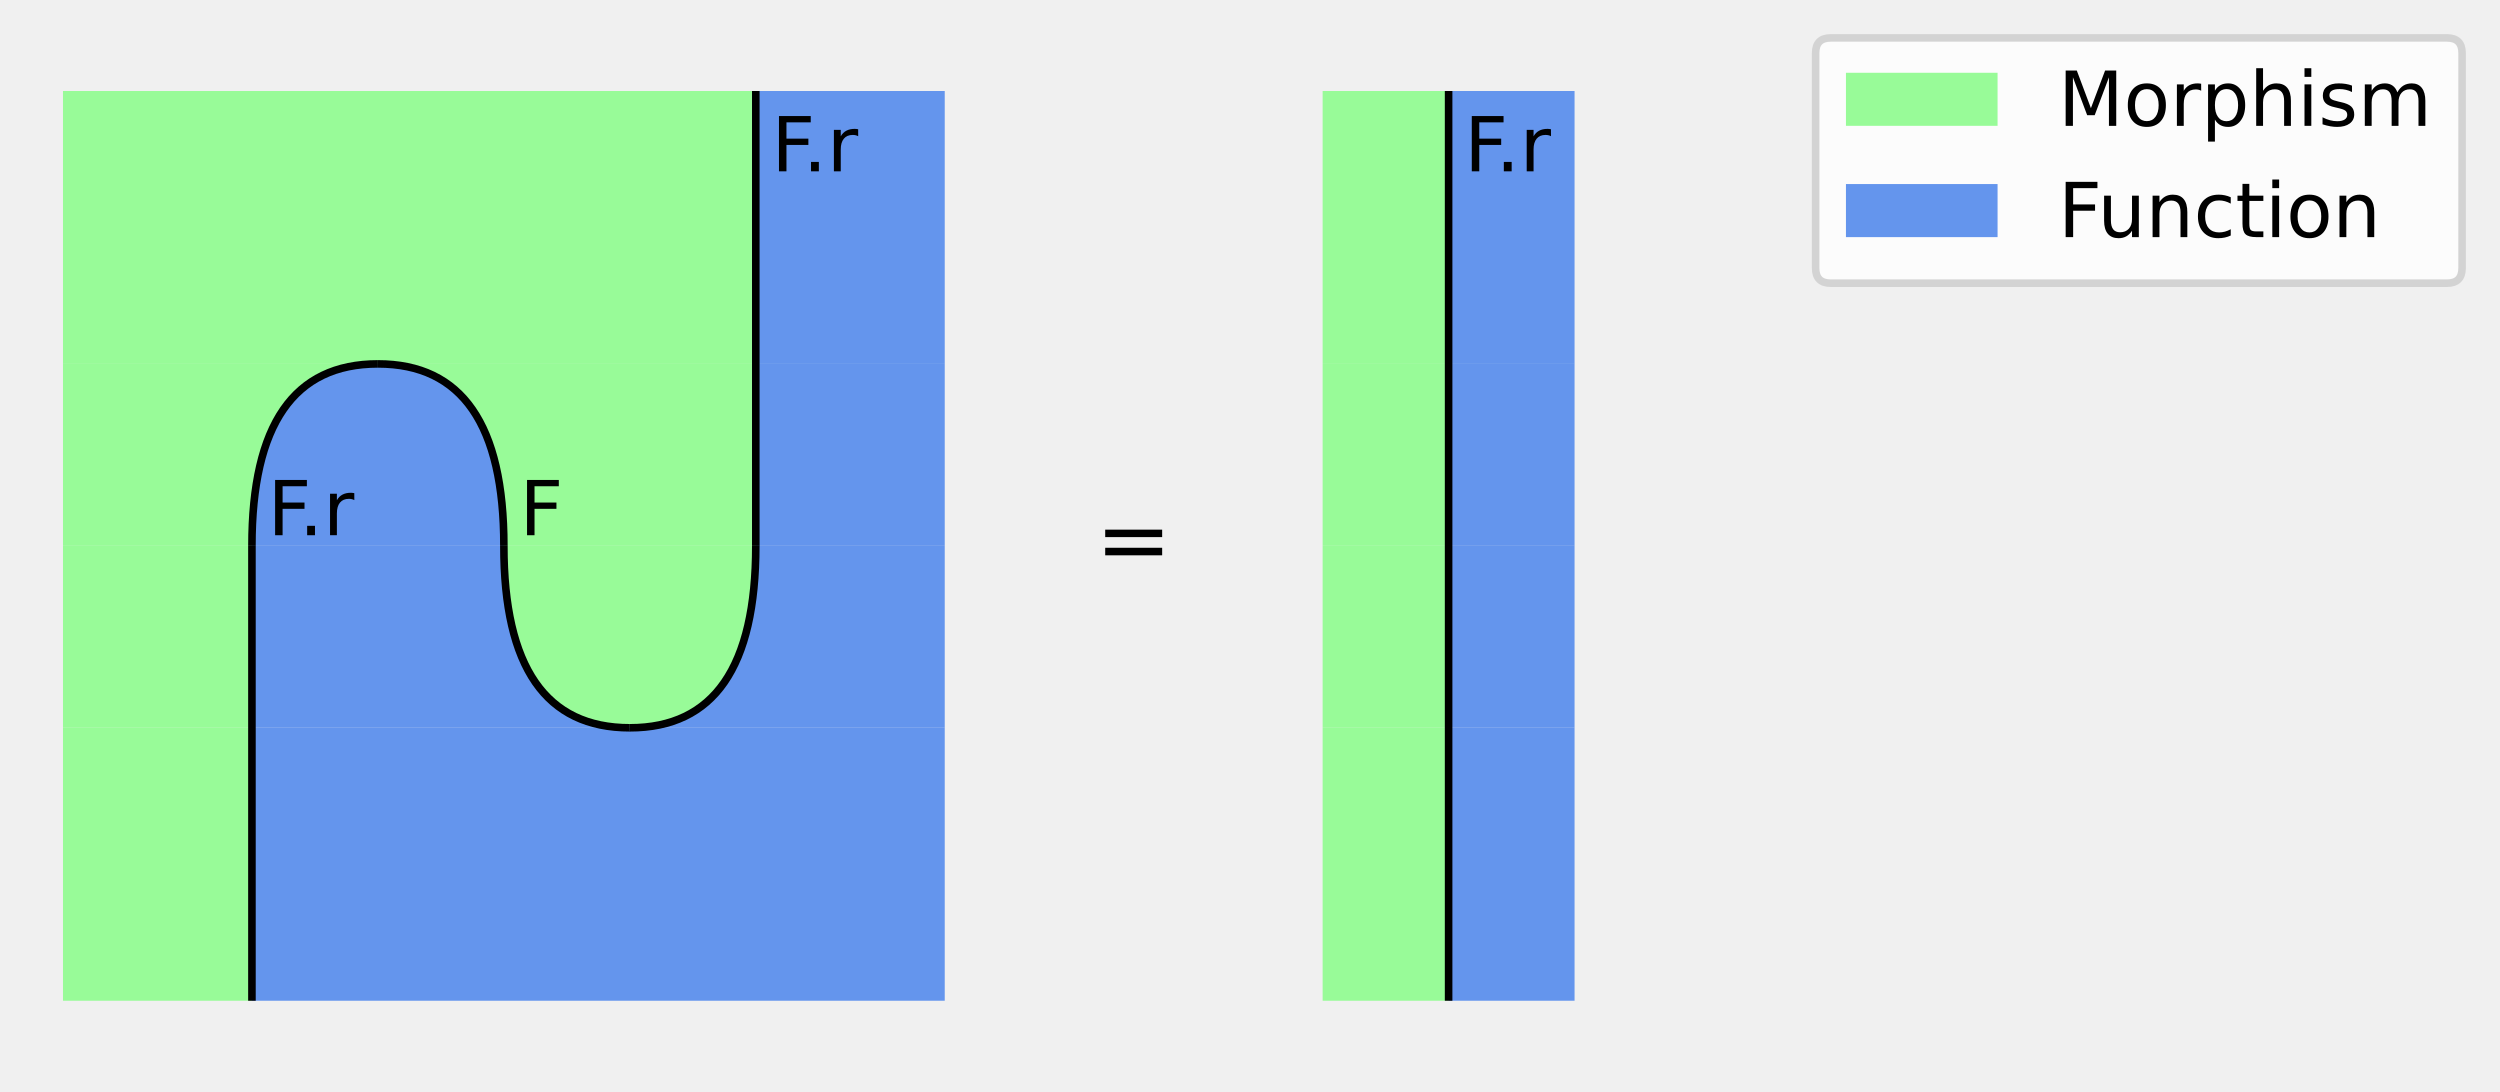
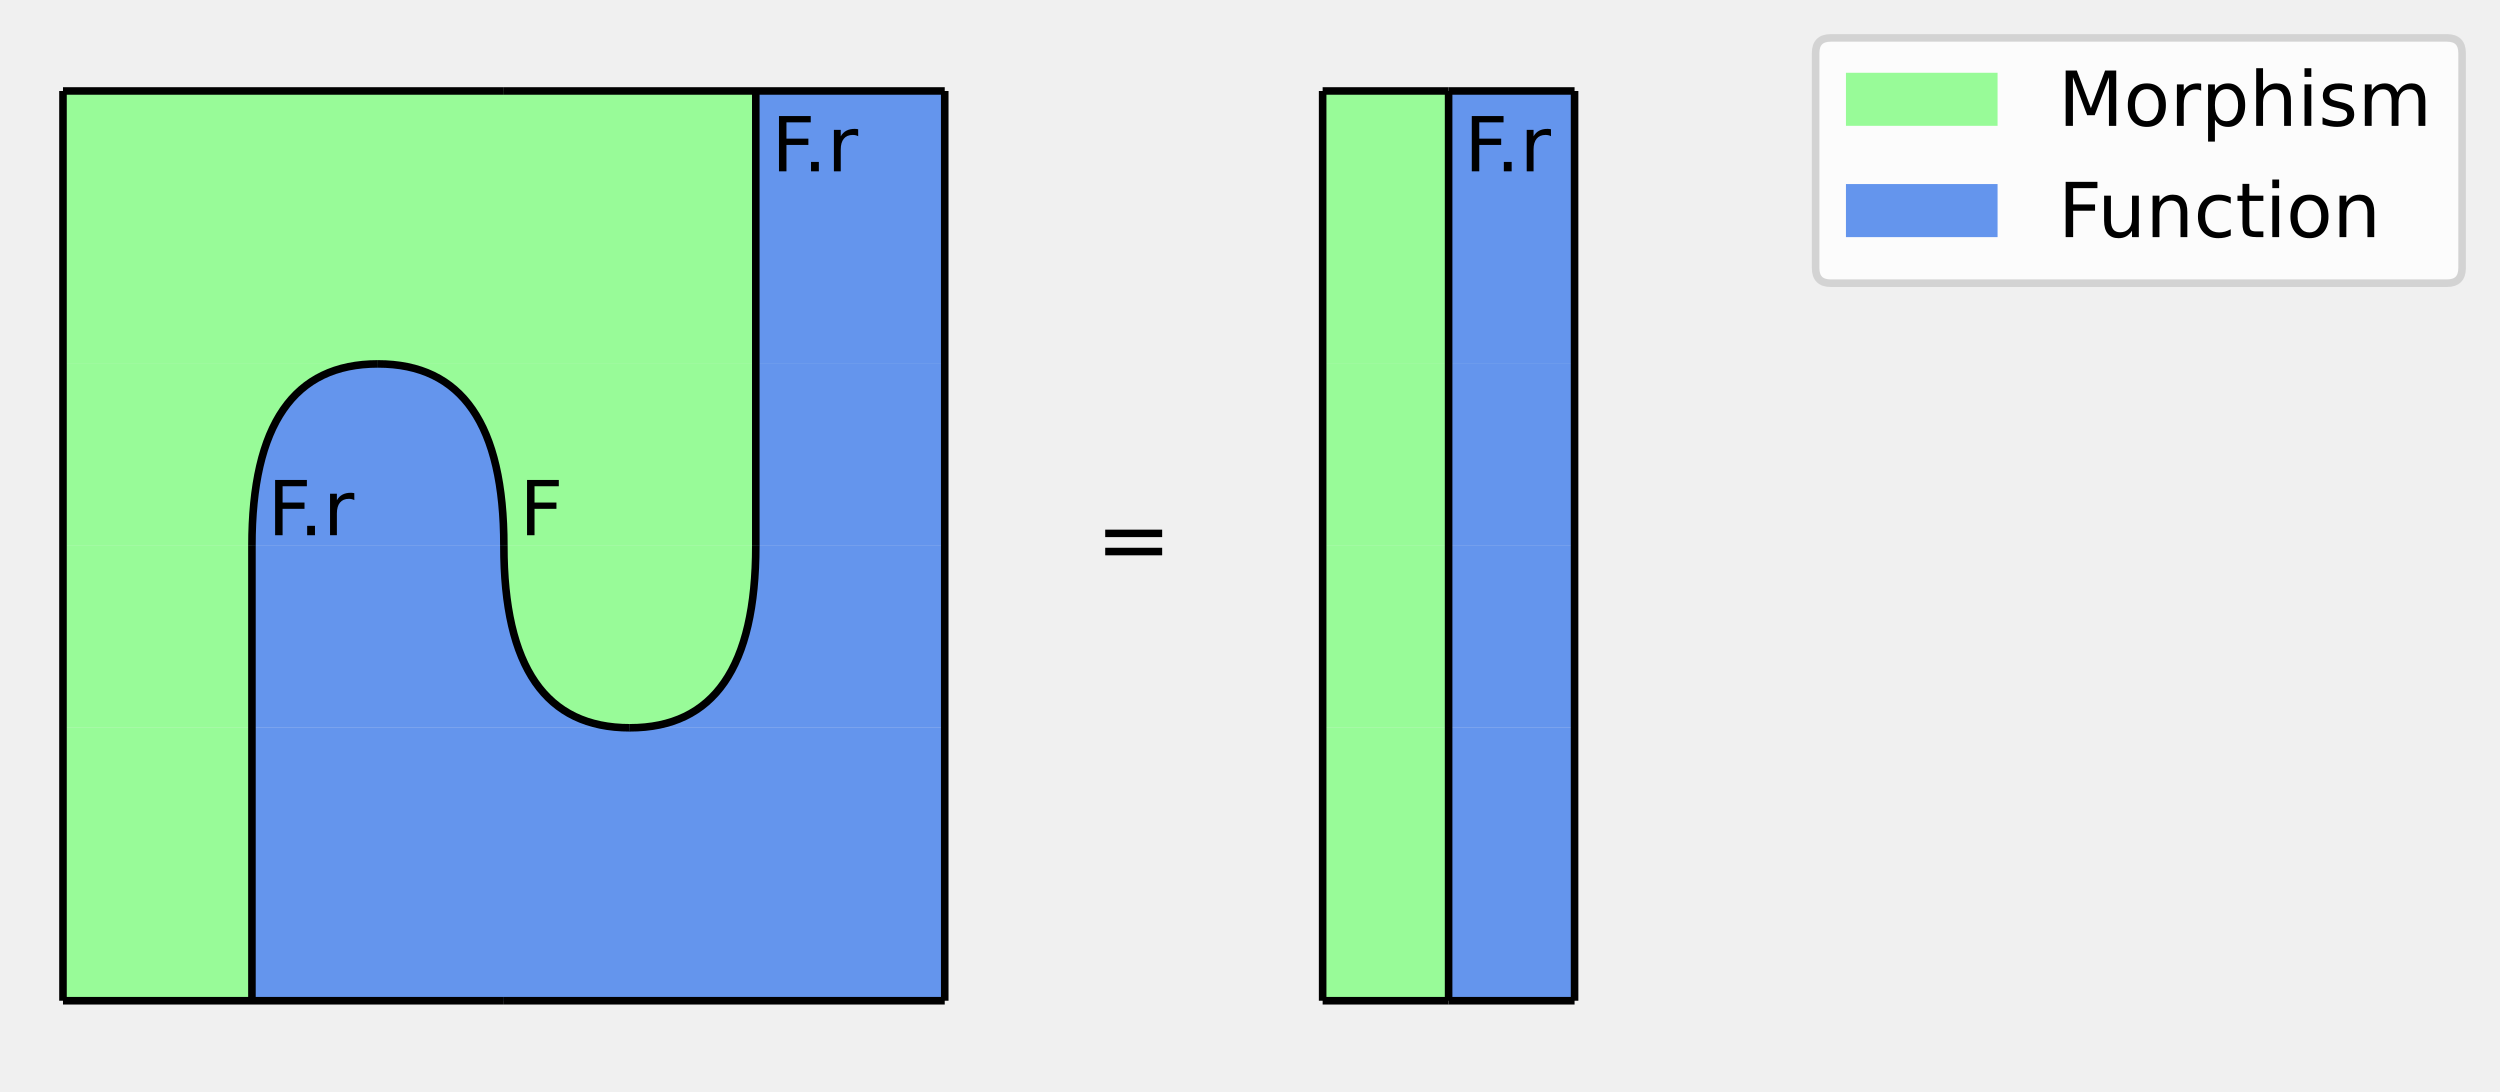
<svg xmlns="http://www.w3.org/2000/svg" xmlns:xlink="http://www.w3.org/1999/xlink" width="329.76pt" height="144pt" viewBox="0 0 329.76 144" version="1.1">
  <style type="text/css">@media (prefers-color-scheme: dark) {[id^="dark-stroke"] path { stroke: #ffffff !important; } [id^="dark-fill"] g, [id^="dark-fill"] use { fill: #ffffff !important; stroke: #ffffff !important; }}</style>
  <defs>
    <style type="text/css">*{stroke-linejoin: round; stroke-linecap: butt}</style>
  </defs>
  <g id="figure_1">
    <g id="patch_1">
      <path d="M 0 144  L 329.76 144  L 329.76 0  L 0 0  L 0 144  z " style="fill: none" />
    </g>
    <g id="axes_1">
      <g id="patch_2">
        <path d="M 0 144  L 329.76 144  L 329.76 0  L 0 0  L 0 144  z " clip-path="url(#p26cf02c650)" style="fill: none" />
      </g>
      <g id="patch_3">
        <path d="M 8.308 96  Q 8.308 132 8.308 132  L 33.231 132  Q 33.231 132 33.231 96  z " clip-path="url(#p26cf02c650)" style="fill: #98fb98" />
      </g>
      <g id="patch_4">
        <path d="M 33.231 96  Q 33.231 132 33.231 132  L 124.615 132  Q 124.615 132 124.615 96  z " clip-path="url(#p26cf02c650)" style="fill: #6495ed" />
      </g>
      <g id="patch_5">
        <path d="M 174.462 96  Q 174.462 132 174.462 132  L 191.077 132  Q 191.077 132 191.077 96  z " clip-path="url(#p26cf02c650)" style="fill: #98fb98" />
      </g>
      <g id="patch_6">
        <path d="M 191.077 96  Q 191.077 132 191.077 132  L 207.692 132  Q 207.692 132 207.692 96  z " clip-path="url(#p26cf02c650)" style="fill: #6495ed" />
      </g>
      <g id="patch_7">
        <path d="M 8.308 72  Q 8.308 85.524 8.308 96  L 33.231 96  Q 33.231 85.524 33.231 72  z " clip-path="url(#p26cf02c650)" style="fill: #98fb98" />
      </g>
      <g id="patch_8">
        <path d="M 33.231 72  Q 33.231 85.524 33.231 96  L 83.077 96  Q 66.462 96 66.462 72  z " clip-path="url(#p26cf02c650)" style="fill: #6495ed" />
      </g>
      <g id="patch_9">
        <path d="M 66.462 72  Q 66.462 96 83.077 96  L 83.077 96  Q 99.692 96 99.692 72  z " clip-path="url(#p26cf02c650)" style="fill: #98fb98" />
      </g>
      <g id="patch_10">
        <path d="M 99.692 72  Q 99.692 96 83.077 96  L 124.615 96  Q 124.615 85.524 124.615 72  z " clip-path="url(#p26cf02c650)" style="fill: #6495ed" />
      </g>
      <g id="patch_11">
        <path d="M 174.462 72  Q 174.462 85.524 174.462 96  L 191.077 96  Q 191.077 85.524 191.077 72  z " clip-path="url(#p26cf02c650)" style="fill: #98fb98" />
      </g>
      <g id="patch_12">
        <path d="M 191.077 72  Q 191.077 85.524 191.077 96  L 207.692 96  Q 207.692 85.524 207.692 72  z " clip-path="url(#p26cf02c650)" style="fill: #6495ed" />
      </g>
      <g id="patch_13">
        <path d="M 8.308 48  Q 8.308 61.007 8.308 72  L 33.231 72  Q 33.231 48 49.846 48  z " clip-path="url(#p26cf02c650)" style="fill: #98fb98" />
      </g>
      <g id="patch_14">
        <path d="M 49.846 48  Q 33.231 48 33.231 72  L 66.462 72  Q 66.462 48 49.846 48  z " clip-path="url(#p26cf02c650)" style="fill: #6495ed" />
      </g>
      <g id="patch_15">
        <path d="M 49.846 48  Q 66.462 48 66.462 72  L 99.692 72  Q 99.692 72 99.692 48  z " clip-path="url(#p26cf02c650)" style="fill: #98fb98" />
      </g>
      <g id="patch_16">
        <path d="M 99.692 48  Q 99.692 72 99.692 72  L 124.615 72  Q 124.615 61.007 124.615 48  z " clip-path="url(#p26cf02c650)" style="fill: #6495ed" />
      </g>
      <g id="patch_17">
        <path d="M 174.462 48  Q 174.462 61.007 174.462 72  L 191.077 72  Q 191.077 61.007 191.077 48  z " clip-path="url(#p26cf02c650)" style="fill: #98fb98" />
      </g>
      <g id="patch_18">
        <path d="M 191.077 48  Q 191.077 61.007 191.077 72  L 207.692 72  Q 207.692 61.007 207.692 48  z " clip-path="url(#p26cf02c650)" style="fill: #6495ed" />
      </g>
      <g id="patch_19">
        <path d="M 8.308 12  Q 8.308 31.601 8.308 48  L 99.692 48  Q 99.692 34.053 99.692 12  z " clip-path="url(#p26cf02c650)" style="fill: #98fb98" />
      </g>
      <g id="patch_20">
        <path d="M 99.692 12  Q 99.692 34.053 99.692 48  L 124.615 48  Q 124.615 31.601 124.615 12  z " clip-path="url(#p26cf02c650)" style="fill: #6495ed" />
      </g>
      <g id="patch_21">
        <path d="M 174.462 12  Q 174.462 31.601 174.462 48  L 191.077 48  Q 191.077 31.601 191.077 12  z " clip-path="url(#p26cf02c650)" style="fill: #98fb98" />
      </g>
      <g id="patch_22">
        <path d="M 191.077 12  Q 191.077 31.601 191.077 48  L 207.692 48  Q 207.692 31.601 207.692 12  z " clip-path="url(#p26cf02c650)" style="fill: #6495ed" />
      </g>
      <g id="patch_23">
-         <path d="M 66.462 12  Q 8.308 12 8.308 12  " clip-path="url(#p26cf02c650)" style="fill: none" />
+         <path d="M 66.462 12  Q 8.308 12 8.308 12  " clip-path="url(#p26cf02c650)" style="fill: none; stroke: #000000; stroke-linejoin: miter" />
      </g>
      <g id="patch_24">
-         <path d="M 66.462 12  Q 124.615 12 124.615 12  " clip-path="url(#p26cf02c650)" style="fill: none" />
+         <path d="M 66.462 12  Q 124.615 12 124.615 12  " clip-path="url(#p26cf02c650)" style="fill: none; stroke: #000000; stroke-linejoin: miter" />
      </g>
      <g id="patch_25">
-         <path d="M 8.308 12  Q 8.308 132 8.308 132  " clip-path="url(#p26cf02c650)" style="fill: none" />
+         <path d="M 8.308 12  Q 8.308 132 8.308 132  " clip-path="url(#p26cf02c650)" style="fill: none; stroke: #000000; stroke-linejoin: miter" />
      </g>
      <g id="patch_26">
        <path d="M 99.692 12  Q 99.692 72 99.692 72  " clip-path="url(#p26cf02c650)" style="fill: none; stroke: #000000; stroke-linejoin: miter" />
      </g>
      <g id="patch_27">
-         <path d="M 124.615 12  Q 124.615 132 124.615 132  " clip-path="url(#p26cf02c650)" style="fill: none" />
+         <path d="M 124.615 12  Q 124.615 132 124.615 132  " clip-path="url(#p26cf02c650)" style="fill: none; stroke: #000000; stroke-linejoin: miter" />
      </g>
      <g id="patch_28">
        <path d="M 49.846 48  Q 33.231 48 33.231 72  " clip-path="url(#p26cf02c650)" style="fill: none; stroke: #000000; stroke-linejoin: miter" />
      </g>
      <g id="patch_29">
        <path d="M 49.846 48  Q 66.462 48 66.462 72  " clip-path="url(#p26cf02c650)" style="fill: none; stroke: #000000; stroke-linejoin: miter" />
      </g>
      <g id="patch_30">
        <path d="M 33.231 72  Q 33.231 132 33.231 132  " clip-path="url(#p26cf02c650)" style="fill: none; stroke: #000000; stroke-linejoin: miter" />
      </g>
      <g id="patch_31">
        <path d="M 66.462 72  Q 66.462 96 83.077 96  " clip-path="url(#p26cf02c650)" style="fill: none; stroke: #000000; stroke-linejoin: miter" />
      </g>
      <g id="patch_32">
        <path d="M 99.692 72  Q 99.692 96 83.077 96  " clip-path="url(#p26cf02c650)" style="fill: none; stroke: #000000; stroke-linejoin: miter" />
      </g>
      <g id="patch_33">
-         <path d="M 8.308 132  Q 8.308 132 66.462 132  " clip-path="url(#p26cf02c650)" style="fill: none" />
+         <path d="M 8.308 132  Q 8.308 132 66.462 132  " clip-path="url(#p26cf02c650)" style="fill: none; stroke: #000000; stroke-linejoin: miter" />
      </g>
      <g id="patch_34">
-         <path d="M 124.615 132  Q 124.615 132 66.462 132  " clip-path="url(#p26cf02c650)" style="fill: none" />
+         <path d="M 124.615 132  Q 124.615 132 66.462 132  " clip-path="url(#p26cf02c650)" style="fill: none; stroke: #000000; stroke-linejoin: miter" />
      </g>
      <g id="patch_35">
-         <path d="M 191.077 12  Q 174.462 12 174.462 12  " clip-path="url(#p26cf02c650)" style="fill: none" />
+         <path d="M 191.077 12  Q 174.462 12 174.462 12  " clip-path="url(#p26cf02c650)" style="fill: none; stroke: #000000; stroke-linejoin: miter" />
      </g>
      <g id="patch_36">
-         <path d="M 191.077 12  Q 207.692 12 207.692 12  " clip-path="url(#p26cf02c650)" style="fill: none" />
+         <path d="M 191.077 12  Q 207.692 12 207.692 12  " clip-path="url(#p26cf02c650)" style="fill: none; stroke: #000000; stroke-linejoin: miter" />
      </g>
      <g id="patch_37">
-         <path d="M 174.462 12  Q 174.462 132 174.462 132  " clip-path="url(#p26cf02c650)" style="fill: none" />
+         <path d="M 174.462 12  Q 174.462 132 174.462 132  " clip-path="url(#p26cf02c650)" style="fill: none; stroke: #000000; stroke-linejoin: miter" />
      </g>
      <g id="patch_38">
        <path d="M 191.077 12  Q 191.077 132 191.077 132  " clip-path="url(#p26cf02c650)" style="fill: none; stroke: #000000; stroke-linejoin: miter" />
      </g>
      <g id="patch_39">
-         <path d="M 207.692 12  Q 207.692 132 207.692 132  " clip-path="url(#p26cf02c650)" style="fill: none" />
+         <path d="M 207.692 12  Q 207.692 132 207.692 132  " clip-path="url(#p26cf02c650)" style="fill: none; stroke: #000000; stroke-linejoin: miter" />
      </g>
      <g id="patch_40">
-         <path d="M 174.462 132  Q 174.462 132 191.077 132  " clip-path="url(#p26cf02c650)" style="fill: none" />
+         <path d="M 174.462 132  Q 174.462 132 191.077 132  " clip-path="url(#p26cf02c650)" style="fill: none; stroke: #000000; stroke-linejoin: miter" />
      </g>
      <g id="patch_41">
-         <path d="M 207.692 132  Q 207.692 132 191.077 132  " clip-path="url(#p26cf02c650)" style="fill: none" />
+         <path d="M 207.692 132  Q 207.692 132 191.077 132  " clip-path="url(#p26cf02c650)" style="fill: none; stroke: #000000; stroke-linejoin: miter" />
      </g>
      <g id="PathCollection_1">
        <defs>
          <path id="mc465f11cbe" d="M 0 4.876  C 1.293 4.876 2.533 4.362 3.448 3.448  C 4.362 2.533 4.876 1.293 4.876 0  C 4.876 -1.293 4.362 -2.533 3.448 -3.448  C 2.533 -4.362 1.293 -4.876 0 -4.876  C -1.293 -4.876 -2.533 -4.362 -3.448 -3.448  C -4.362 -2.533 -4.876 -1.293 -4.876 0  C -4.876 1.293 -4.362 2.533 -3.448 3.448  C -2.533 4.362 -1.293 4.876 0 4.876  z " style="stroke: #000000; stroke-opacity: 0" />
        </defs>
        <g clip-path="url(#p26cf02c650)">
          <use xlink:href="#mc465f11cbe" x="149.538" y="72" style="fill-opacity: 0; stroke: #000000; stroke-opacity: 0" />
        </g>
      </g>
      <g id="text_1">
        <g transform="translate(101.7692 22.59844) scale(0.1 -0.1)">
          <defs>
            <path id="DejaVuSans-46" d="M 628 4666  L 3309 4666  L 3309 4134  L 1259 4134  L 1259 2759  L 3109 2759  L 3109 2228  L 1259 2228  L 1259 0  L 628 0  L 628 4666  z " transform="scale(0.015625)" />
            <path id="DejaVuSans-2e" d="M 684 794  L 1344 794  L 1344 0  L 684 0  L 684 794  z " transform="scale(0.015625)" />
            <path id="DejaVuSans-72" d="M 2631 2963  Q 2534 3019 2420 3045  Q 2306 3072 2169 3072  Q 1681 3072 1420 2755  Q 1159 2438 1159 1844  L 1159 0  L 581 0  L 581 3500  L 1159 3500  L 1159 2956  Q 1341 3275 1631 3429  Q 1922 3584 2338 3584  Q 2397 3584 2469 3576  Q 2541 3569 2628 3553  L 2631 2963  z " transform="scale(0.015625)" />
          </defs>
          <use xlink:href="#DejaVuSans-46" />
          <use xlink:href="#DejaVuSans-2e" transform="translate(41.39453 0)" />
          <use xlink:href="#DejaVuSans-72" transform="translate(73.18164 0)" />
        </g>
      </g>
      <g id="text_2">
        <g transform="translate(35.30769 70.59844) scale(0.1 -0.1)">
          <use xlink:href="#DejaVuSans-46" />
          <use xlink:href="#DejaVuSans-2e" transform="translate(41.39453 0)" />
          <use xlink:href="#DejaVuSans-72" transform="translate(73.18164 0)" />
        </g>
      </g>
      <g id="text_3">
        <g transform="translate(68.53846 70.59844) scale(0.1 -0.1)">
          <use xlink:href="#DejaVuSans-46" />
        </g>
      </g>
      <g id="text_4">
        <g transform="translate(193.1538 22.59844) scale(0.1 -0.1)">
          <use xlink:href="#DejaVuSans-46" />
          <use xlink:href="#DejaVuSans-2e" transform="translate(41.39453 0)" />
          <use xlink:href="#DejaVuSans-72" transform="translate(73.18164 0)" />
        </g>
      </g>
      <g id="dark-fill-3">
        <g transform="translate(144.5106 75.31125) scale(0.12 -0.12)">
          <defs>
            <path id="DejaVuSans-3d" d="M 678 2906  L 4684 2906  L 4684 2381  L 678 2381  L 678 2906  z M 678 1631  L 4684 1631  L 4684 1100  L 678 1100  L 678 1631  z " transform="scale(0.015625)" />
          </defs>
          <use xlink:href="#DejaVuSans-3d" />
        </g>
      </g>
      <g id="legend_1">
        <g id="patch_42">
          <path d="M 241.488 37.356  L 322.76 37.356  Q 324.76 37.356 324.76 35.356  L 324.76 7  Q 324.76 5 322.76 5  L 241.488 5  Q 239.488 5 239.488 7  L 239.488 35.356  Q 239.488 37.356 241.488 37.356  z " style="fill: #ffffff; opacity: 0.8; stroke: #cccccc; stroke-linejoin: miter" />
        </g>
        <g id="patch_43">
          <path d="M 243.488 16.598  L 263.488 16.598  L 263.488 9.598  L 243.488 9.598  z " style="fill: #98fb98" />
        </g>
        <g id="text_5">
          <g transform="translate(271.4881 16.59844) scale(0.1 -0.1)">
            <defs>
              <path id="DejaVuSans-4d" d="M 628 4666  L 1569 4666  L 2759 1491  L 3956 4666  L 4897 4666  L 4897 0  L 4281 0  L 4281 4097  L 3078 897  L 2444 897  L 1241 4097  L 1241 0  L 628 0  L 628 4666  z " transform="scale(0.015625)" />
              <path id="DejaVuSans-6f" d="M 1959 3097  Q 1497 3097 1228 2736  Q 959 2375 959 1747  Q 959 1119 1226 758  Q 1494 397 1959 397  Q 2419 397 2687 759  Q 2956 1122 2956 1747  Q 2956 2369 2687 2733  Q 2419 3097 1959 3097  z M 1959 3584  Q 2709 3584 3137 3096  Q 3566 2609 3566 1747  Q 3566 888 3137 398  Q 2709 -91 1959 -91  Q 1206 -91 779 398  Q 353 888 353 1747  Q 353 2609 779 3096  Q 1206 3584 1959 3584  z " transform="scale(0.015625)" />
              <path id="DejaVuSans-70" d="M 1159 525  L 1159 -1331  L 581 -1331  L 581 3500  L 1159 3500  L 1159 2969  Q 1341 3281 1617 3432  Q 1894 3584 2278 3584  Q 2916 3584 3314 3078  Q 3713 2572 3713 1747  Q 3713 922 3314 415  Q 2916 -91 2278 -91  Q 1894 -91 1617 61  Q 1341 213 1159 525  z M 3116 1747  Q 3116 2381 2855 2742  Q 2594 3103 2138 3103  Q 1681 3103 1420 2742  Q 1159 2381 1159 1747  Q 1159 1113 1420 752  Q 1681 391 2138 391  Q 2594 391 2855 752  Q 3116 1113 3116 1747  z " transform="scale(0.015625)" />
              <path id="DejaVuSans-68" d="M 3513 2113  L 3513 0  L 2938 0  L 2938 2094  Q 2938 2591 2744 2837  Q 2550 3084 2163 3084  Q 1697 3084 1428 2787  Q 1159 2491 1159 1978  L 1159 0  L 581 0  L 581 4863  L 1159 4863  L 1159 2956  Q 1366 3272 1645 3428  Q 1925 3584 2291 3584  Q 2894 3584 3203 3211  Q 3513 2838 3513 2113  z " transform="scale(0.015625)" />
              <path id="DejaVuSans-69" d="M 603 3500  L 1178 3500  L 1178 0  L 603 0  L 603 3500  z M 603 4863  L 1178 4863  L 1178 4134  L 603 4134  L 603 4863  z " transform="scale(0.015625)" />
              <path id="DejaVuSans-73" d="M 2834 3397  L 2834 2853  Q 2591 2978 2328 3040  Q 2066 3103 1784 3103  Q 1356 3103 1142 2972  Q 928 2841 928 2578  Q 928 2378 1081 2264  Q 1234 2150 1697 2047  L 1894 2003  Q 2506 1872 2764 1633  Q 3022 1394 3022 966  Q 3022 478 2636 193  Q 2250 -91 1575 -91  Q 1294 -91 989 -36  Q 684 19 347 128  L 347 722  Q 666 556 975 473  Q 1284 391 1588 391  Q 1994 391 2212 530  Q 2431 669 2431 922  Q 2431 1156 2273 1281  Q 2116 1406 1581 1522  L 1381 1569  Q 847 1681 609 1914  Q 372 2147 372 2553  Q 372 3047 722 3315  Q 1072 3584 1716 3584  Q 2034 3584 2315 3537  Q 2597 3491 2834 3397  z " transform="scale(0.015625)" />
              <path id="DejaVuSans-6d" d="M 3328 2828  Q 3544 3216 3844 3400  Q 4144 3584 4550 3584  Q 5097 3584 5394 3201  Q 5691 2819 5691 2113  L 5691 0  L 5113 0  L 5113 2094  Q 5113 2597 4934 2840  Q 4756 3084 4391 3084  Q 3944 3084 3684 2787  Q 3425 2491 3425 1978  L 3425 0  L 2847 0  L 2847 2094  Q 2847 2600 2669 2842  Q 2491 3084 2119 3084  Q 1678 3084 1418 2786  Q 1159 2488 1159 1978  L 1159 0  L 581 0  L 581 3500  L 1159 3500  L 1159 2956  Q 1356 3278 1631 3431  Q 1906 3584 2284 3584  Q 2666 3584 2933 3390  Q 3200 3197 3328 2828  z " transform="scale(0.015625)" />
            </defs>
            <use xlink:href="#DejaVuSans-4d" />
            <use xlink:href="#DejaVuSans-6f" transform="translate(86.2793 0)" />
            <use xlink:href="#DejaVuSans-72" transform="translate(147.4609 0)" />
            <use xlink:href="#DejaVuSans-70" transform="translate(188.5742 0)" />
            <use xlink:href="#DejaVuSans-68" transform="translate(252.0508 0)" />
            <use xlink:href="#DejaVuSans-69" transform="translate(315.4297 0)" />
            <use xlink:href="#DejaVuSans-73" transform="translate(343.2129 0)" />
            <use xlink:href="#DejaVuSans-6d" transform="translate(395.3125 0)" />
          </g>
        </g>
        <g id="patch_44">
          <path d="M 243.488 31.277  L 263.488 31.277  L 263.488 24.277  L 243.488 24.277  z " style="fill: #6495ed" />
        </g>
        <g id="text_6">
          <g transform="translate(271.4881 31.27656) scale(0.1 -0.1)">
            <defs>
              <path id="DejaVuSans-75" d="M 544 1381  L 544 3500  L 1119 3500  L 1119 1403  Q 1119 906 1312 657  Q 1506 409 1894 409  Q 2359 409 2629 706  Q 2900 1003 2900 1516  L 2900 3500  L 3475 3500  L 3475 0  L 2900 0  L 2900 538  Q 2691 219 2414 64  Q 2138 -91 1772 -91  Q 1169 -91 856 284  Q 544 659 544 1381  z M 1991 3584  L 1991 3584  z " transform="scale(0.015625)" />
              <path id="DejaVuSans-6e" d="M 3513 2113  L 3513 0  L 2938 0  L 2938 2094  Q 2938 2591 2744 2837  Q 2550 3084 2163 3084  Q 1697 3084 1428 2787  Q 1159 2491 1159 1978  L 1159 0  L 581 0  L 581 3500  L 1159 3500  L 1159 2956  Q 1366 3272 1645 3428  Q 1925 3584 2291 3584  Q 2894 3584 3203 3211  Q 3513 2838 3513 2113  z " transform="scale(0.015625)" />
              <path id="DejaVuSans-63" d="M 3122 3366  L 3122 2828  Q 2878 2963 2633 3030  Q 2388 3097 2138 3097  Q 1578 3097 1268 2742  Q 959 2388 959 1747  Q 959 1106 1268 751  Q 1578 397 2138 397  Q 2388 397 2633 464  Q 2878 531 3122 666  L 3122 134  Q 2881 22 2623 -34  Q 2366 -91 2075 -91  Q 1284 -91 818 406  Q 353 903 353 1747  Q 353 2603 823 3093  Q 1294 3584 2113 3584  Q 2378 3584 2631 3529  Q 2884 3475 3122 3366  z " transform="scale(0.015625)" />
              <path id="DejaVuSans-74" d="M 1172 4494  L 1172 3500  L 2356 3500  L 2356 3053  L 1172 3053  L 1172 1153  Q 1172 725 1289 603  Q 1406 481 1766 481  L 2356 481  L 2356 0  L 1766 0  Q 1100 0 847 248  Q 594 497 594 1153  L 594 3053  L 172 3053  L 172 3500  L 594 3500  L 594 4494  L 1172 4494  z " transform="scale(0.015625)" />
            </defs>
            <use xlink:href="#DejaVuSans-46" />
            <use xlink:href="#DejaVuSans-75" transform="translate(52.01953 0)" />
            <use xlink:href="#DejaVuSans-6e" transform="translate(115.3984 0)" />
            <use xlink:href="#DejaVuSans-63" transform="translate(178.7773 0)" />
            <use xlink:href="#DejaVuSans-74" transform="translate(233.7578 0)" />
            <use xlink:href="#DejaVuSans-69" transform="translate(272.9668 0)" />
            <use xlink:href="#DejaVuSans-6f" transform="translate(300.75 0)" />
            <use xlink:href="#DejaVuSans-6e" transform="translate(361.9316 0)" />
          </g>
        </g>
      </g>
    </g>
  </g>
  <defs>
    <clipPath id="p26cf02c650">
      <rect x="0" y="0" width="329.76" height="144" />
    </clipPath>
  </defs>
</svg>
